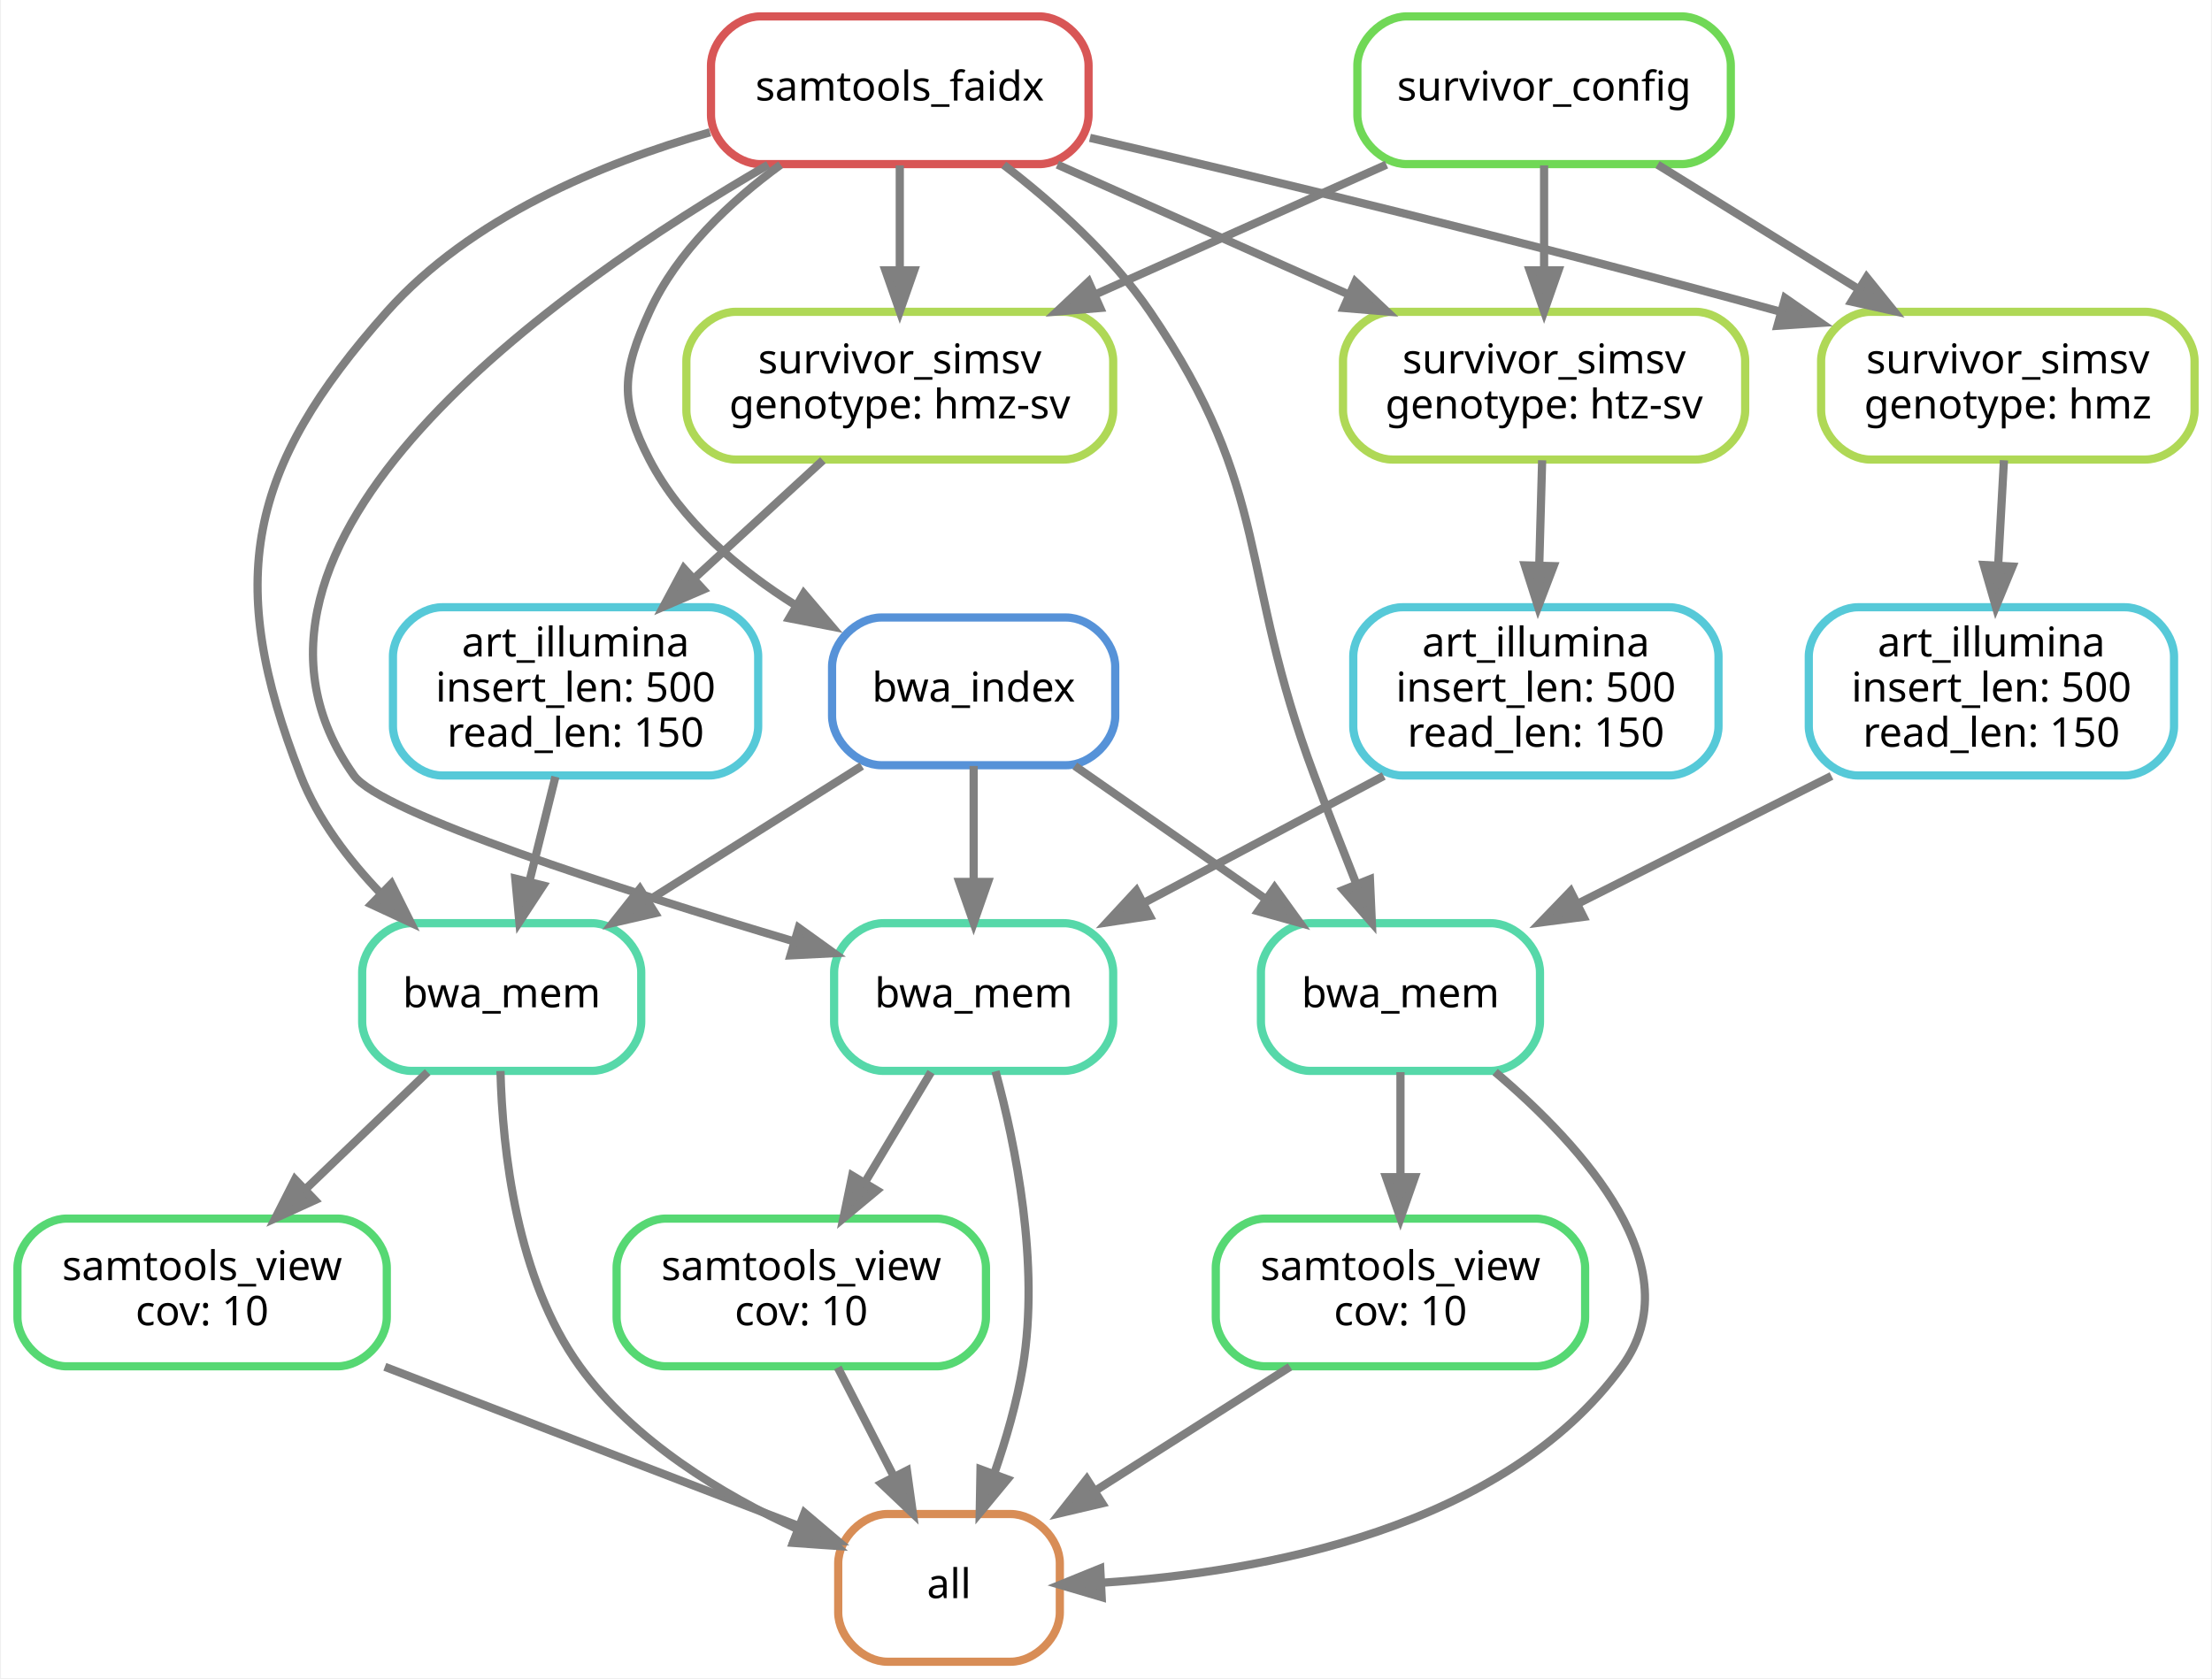
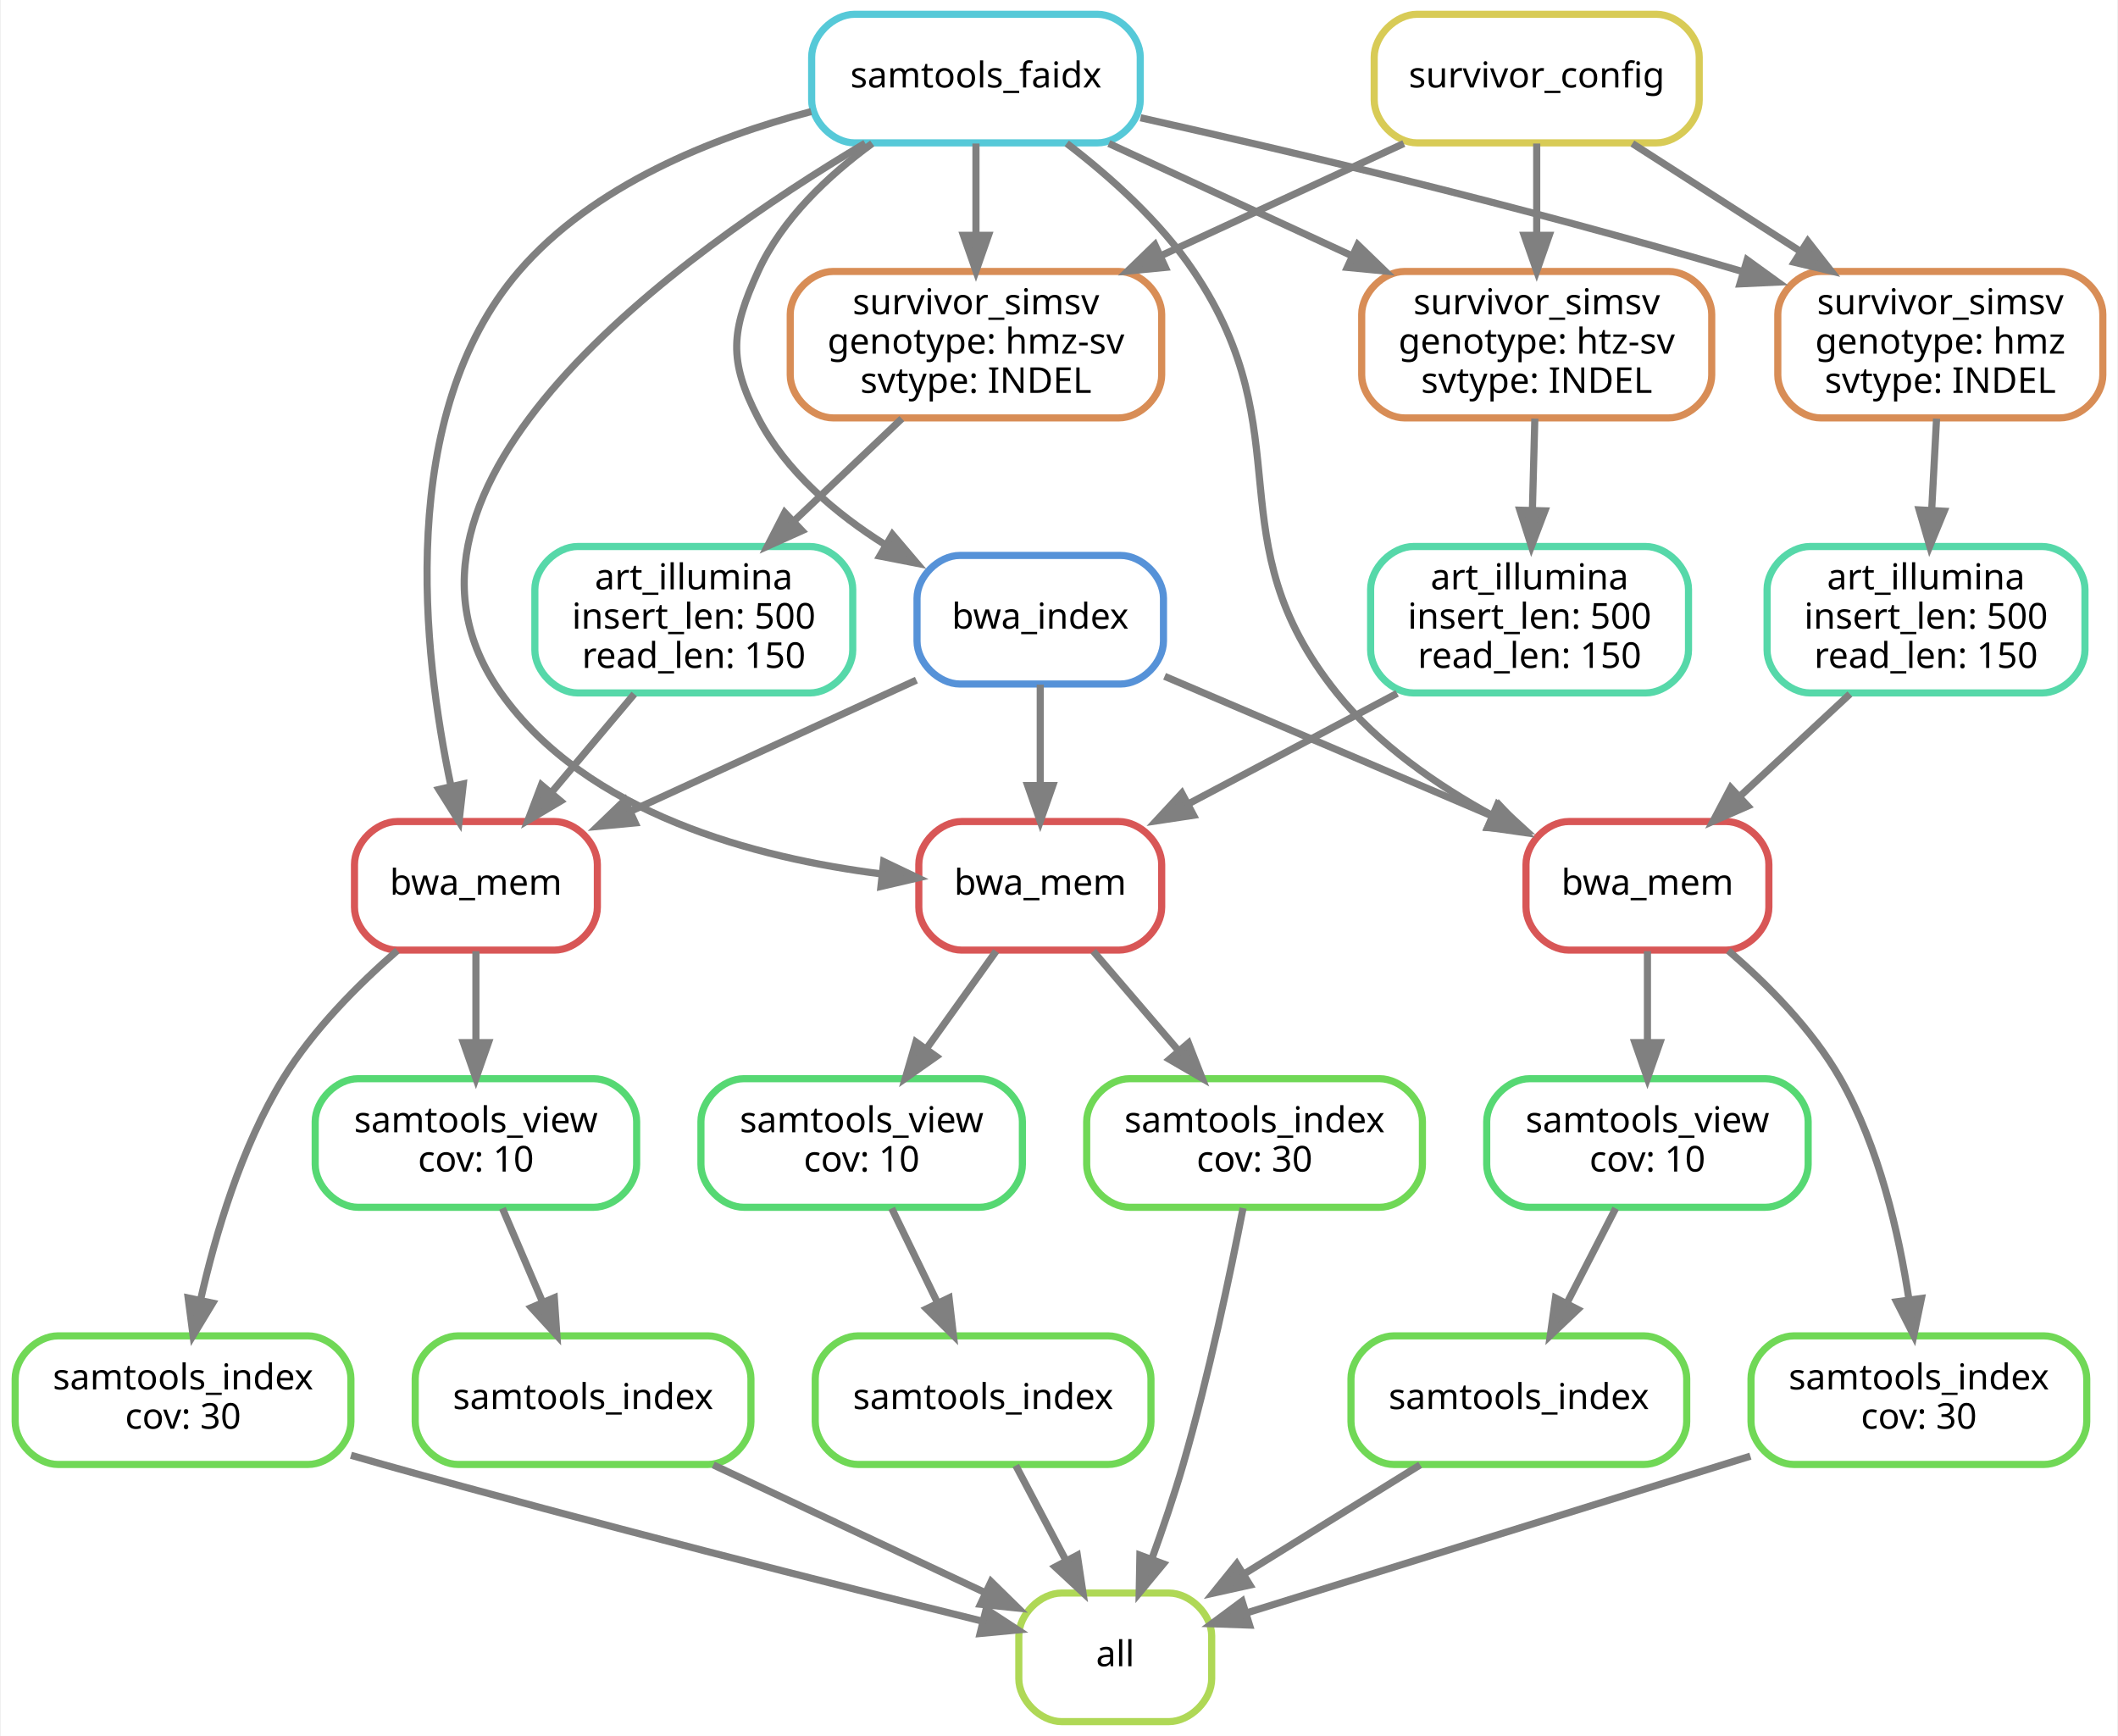
- <svg xmlns="http://www.w3.org/2000/svg" width="539pt" height="409pt" viewBox="0.00 0.00 538.50 409.00">
-   <g id="graph0" class="graph" transform="scale(1 1) rotate(0) translate(4 405)">
-     <polygon fill="white" stroke="none" points="-4,4 -4,-405 534.5,-405 534.5,4 -4,4" />
+ <svg xmlns="http://www.w3.org/2000/svg" width="593pt" height="486pt" viewBox="0.00 0.00 592.50 486.00">
+   <g id="graph0" class="graph" transform="scale(1 1) rotate(0) translate(4 482)">
+     <polygon fill="white" stroke="none" points="-4,4 -4,-482 588.5,-482 588.5,4 -4,4" />
    <g id="node1" class="node">
-       <path fill="none" stroke="#d88d56" stroke-width="2" d="M242,-36C242,-36 212,-36 212,-36 206,-36 200,-30 200,-24 200,-24 200,-12 200,-12 200,-6 206,-0 212,-0 212,-0 242,-0 242,-0 248,-0 254,-6 254,-12 254,-12 254,-24 254,-24 254,-30 248,-36 242,-36" />
-       <text text-anchor="middle" x="227" y="-15.5" font-family="sans" font-size="10.00">all</text>
+       <path fill="none" stroke="#afd856" stroke-width="2" d="M323,-36C323,-36 293,-36 293,-36 287,-36 281,-30 281,-24 281,-24 281,-12 281,-12 281,-6 287,-0 293,-0 293,-0 323,-0 323,-0 329,-0 335,-6 335,-12 335,-12 335,-24 335,-24 335,-30 329,-36 323,-36" />
+       <text text-anchor="middle" x="308" y="-15.5" font-family="sans" font-size="10.00">all</text>
    </g>
    <g id="node2" class="node">
-       <path fill="none" stroke="#56d873" stroke-width="2" d="M370,-108C370,-108 304,-108 304,-108 298,-108 292,-102 292,-96 292,-96 292,-84 292,-84 292,-78 298,-72 304,-72 304,-72 370,-72 370,-72 376,-72 382,-78 382,-84 382,-84 382,-96 382,-96 382,-102 376,-108 370,-108" />
-       <text text-anchor="middle" x="337" y="-93" font-family="sans" font-size="10.00">samtools_view</text>
-       <text text-anchor="middle" x="337" y="-82" font-family="sans" font-size="10.00">cov: 10</text>
+       <path fill="none" stroke="#70d856" stroke-width="2" d="M456,-108C456,-108 386,-108 386,-108 380,-108 374,-102 374,-96 374,-96 374,-84 374,-84 374,-78 380,-72 386,-72 386,-72 456,-72 456,-72 462,-72 468,-78 468,-84 468,-84 468,-96 468,-96 468,-102 462,-108 456,-108" />
+       <text text-anchor="middle" x="421" y="-87.5" font-family="sans" font-size="10.00">samtools_index</text>
    </g>
    <g id="edge1" class="edge">
-       <path fill="none" stroke="grey" stroke-width="2" d="M310.091,-71.876C295.842,-62.808 278.154,-51.552 262.764,-41.759" />
-       <polygon fill="grey" stroke="grey" stroke-width="2" points="264.328,-38.606 254.012,-36.19 260.57,-44.511 264.328,-38.606" />
+       <path fill="none" stroke="grey" stroke-width="2" d="M393.357,-71.876C378.472,-62.655 359.934,-51.172 343.941,-41.265" />
+       <polygon fill="grey" stroke="grey" stroke-width="2" points="345.702,-38.238 335.358,-35.947 342.015,-44.189 345.702,-38.238" />
    </g>
    <g id="node3" class="node">
-       <path fill="none" stroke="#56d873" stroke-width="2" d="M78,-108C78,-108 12,-108 12,-108 6,-108 0,-102 0,-96 0,-96 0,-84 0,-84 0,-78 6,-72 12,-72 12,-72 78,-72 78,-72 84,-72 90,-78 90,-84 90,-84 90,-96 90,-96 90,-102 84,-108 78,-108" />
-       <text text-anchor="middle" x="45" y="-93" font-family="sans" font-size="10.00">samtools_view</text>
-       <text text-anchor="middle" x="45" y="-82" font-family="sans" font-size="10.00">cov: 10</text>
+       <path fill="none" stroke="#70d856" stroke-width="2" d="M194,-108C194,-108 124,-108 124,-108 118,-108 112,-102 112,-96 112,-96 112,-84 112,-84 112,-78 118,-72 124,-72 124,-72 194,-72 194,-72 200,-72 206,-78 206,-84 206,-84 206,-96 206,-96 206,-102 200,-108 194,-108" />
+       <text text-anchor="middle" x="159" y="-87.5" font-family="sans" font-size="10.00">samtools_index</text>
    </g>
    <g id="edge2" class="edge">
-       <path fill="none" stroke="grey" stroke-width="2" d="M89.522,-71.876C120.534,-59.949 161.39,-44.235 190.485,-33.044" />
-       <polygon fill="grey" stroke="grey" stroke-width="2" points="191.792,-36.291 199.87,-29.435 189.28,-29.758 191.792,-36.291" />
+       <path fill="none" stroke="grey" stroke-width="2" d="M195.45,-71.876C218.62,-60.99 248.504,-46.951 271.655,-36.075" />
+       <polygon fill="grey" stroke="grey" stroke-width="2" points="273.242,-39.196 280.805,-31.776 270.266,-32.861 273.242,-39.196" />
    </g>
    <g id="node4" class="node">
-       <path fill="none" stroke="#56d873" stroke-width="2" d="M224,-108C224,-108 158,-108 158,-108 152,-108 146,-102 146,-96 146,-96 146,-84 146,-84 146,-78 152,-72 158,-72 158,-72 224,-72 224,-72 230,-72 236,-78 236,-84 236,-84 236,-96 236,-96 236,-102 230,-108 224,-108" />
-       <text text-anchor="middle" x="191" y="-93" font-family="sans" font-size="10.00">samtools_view</text>
-       <text text-anchor="middle" x="191" y="-82" font-family="sans" font-size="10.00">cov: 10</text>
+       <path fill="none" stroke="#70d856" stroke-width="2" d="M306,-108C306,-108 236,-108 236,-108 230,-108 224,-102 224,-96 224,-96 224,-84 224,-84 224,-78 230,-72 236,-72 236,-72 306,-72 306,-72 312,-72 318,-78 318,-84 318,-84 318,-96 318,-96 318,-102 312,-108 306,-108" />
+       <text text-anchor="middle" x="271" y="-87.5" font-family="sans" font-size="10.00">samtools_index</text>
    </g>
    <g id="edge3" class="edge">
-       <path fill="none" stroke="grey" stroke-width="2" d="M199.899,-71.697C203.997,-63.728 208.949,-54.099 213.493,-45.264" />
-       <polygon fill="grey" stroke="grey" stroke-width="2" points="216.742,-46.598 218.203,-36.104 210.517,-43.397 216.742,-46.598" />
+       <path fill="none" stroke="grey" stroke-width="2" d="M280.146,-71.697C284.403,-63.644 289.556,-53.895 294.266,-44.982" />
+       <polygon fill="grey" stroke="grey" stroke-width="2" points="297.38,-46.581 298.959,-36.104 291.192,-43.31 297.38,-46.581" />
    </g>
    <g id="node5" class="node">
-       <path fill="none" stroke="#56d8a9" stroke-width="2" d="M359,-180C359,-180 315,-180 315,-180 309,-180 303,-174 303,-168 303,-168 303,-156 303,-156 303,-150 309,-144 315,-144 315,-144 359,-144 359,-144 365,-144 371,-150 371,-156 371,-156 371,-168 371,-168 371,-174 365,-180 359,-180" />
-       <text text-anchor="middle" x="337" y="-159.5" font-family="sans" font-size="10.00">bwa_mem</text>
+       <path fill="none" stroke="#70d856" stroke-width="2" d="M568,-108C568,-108 498,-108 498,-108 492,-108 486,-102 486,-96 486,-96 486,-84 486,-84 486,-78 492,-72 498,-72 498,-72 568,-72 568,-72 574,-72 580,-78 580,-84 580,-84 580,-96 580,-96 580,-102 574,-108 568,-108" />
+       <text text-anchor="middle" x="533" y="-93" font-family="sans" font-size="10.00">samtools_index</text>
+       <text text-anchor="middle" x="533" y="-82" font-family="sans" font-size="10.00">cov: 30</text>
    </g>
    <g id="edge4" class="edge">
-       <path fill="none" stroke="grey" stroke-width="2" d="M360.065,-143.728C381.702,-125.388 408.334,-95.819 391,-72 362.192,-32.415 303.216,-21.78 264.403,-19.26" />
-       <polygon fill="grey" stroke="grey" stroke-width="2" points="264.193,-15.745 254.032,-18.747 263.847,-22.736 264.193,-15.745" />
+       <path fill="none" stroke="grey" stroke-width="2" d="M485.833,-74.326C443.839,-61.261 383.26,-42.414 344.766,-30.438" />
+       <polygon fill="grey" stroke="grey" stroke-width="2" points="345.593,-27.03 335.005,-27.401 343.514,-33.714 345.593,-27.03" />
+     </g>
+     <g id="node6" class="node">
+       <path fill="none" stroke="#70d856" stroke-width="2" d="M82,-108C82,-108 12,-108 12,-108 6,-108 -7.10543e-15,-102 -7.10543e-15,-96 -7.10543e-15,-96 -7.10543e-15,-84 -7.10543e-15,-84 -7.10543e-15,-78 6,-72 12,-72 12,-72 82,-72 82,-72 88,-72 94,-78 94,-84 94,-84 94,-96 94,-96 94,-102 88,-108 82,-108" />
+       <text text-anchor="middle" x="47" y="-93" font-family="sans" font-size="10.00">samtools_index</text>
+       <text text-anchor="middle" x="47" y="-82" font-family="sans" font-size="10.00">cov: 30</text>
+     </g>
+     <g id="edge5" class="edge">
+       <path fill="none" stroke="grey" stroke-width="2" d="M94.012,-74.573C97.05,-73.689 100.065,-72.824 103,-72 161.4,-55.594 229.689,-38.317 270.853,-28.108" />
+       <polygon fill="grey" stroke="grey" stroke-width="2" points="271.844,-31.469 280.712,-25.67 270.164,-24.674 271.844,-31.469" />
+     </g>
+     <g id="node7" class="node">
+       <path fill="none" stroke="#70d856" stroke-width="2" d="M382,-180C382,-180 312,-180 312,-180 306,-180 300,-174 300,-168 300,-168 300,-156 300,-156 300,-150 306,-144 312,-144 312,-144 382,-144 382,-144 388,-144 394,-150 394,-156 394,-156 394,-168 394,-168 394,-174 388,-180 382,-180" />
+       <text text-anchor="middle" x="347" y="-165" font-family="sans" font-size="10.00">samtools_index</text>
+       <text text-anchor="middle" x="347" y="-154" font-family="sans" font-size="10.00">cov: 30</text>
+     </g>
+     <g id="edge6" class="edge">
+       <path fill="none" stroke="grey" stroke-width="2" d="M343.785,-143.779C340.263,-125.733 334.155,-96.638 327,-72 324.481,-63.324 321.304,-54.005 318.273,-45.638" />
+       <polygon fill="grey" stroke="grey" stroke-width="2" points="321.461,-44.169 314.702,-36.01 314.898,-46.603 321.461,-44.169" />
+     </g>
+     <g id="node8" class="node">
+       <path fill="none" stroke="#56d873" stroke-width="2" d="M490,-180C490,-180 424,-180 424,-180 418,-180 412,-174 412,-168 412,-168 412,-156 412,-156 412,-150 418,-144 424,-144 424,-144 490,-144 490,-144 496,-144 502,-150 502,-156 502,-156 502,-168 502,-168 502,-174 496,-180 490,-180" />
+       <text text-anchor="middle" x="457" y="-165" font-family="sans" font-size="10.00">samtools_view</text>
+       <text text-anchor="middle" x="457" y="-154" font-family="sans" font-size="10.00">cov: 10</text>
    </g>
    <g id="edge7" class="edge">
-       <path fill="none" stroke="grey" stroke-width="2" d="M337,-143.697C337,-135.983 337,-126.712 337,-118.112" />
-       <polygon fill="grey" stroke="grey" stroke-width="2" points="340.5,-118.104 337,-108.104 333.5,-118.104 340.5,-118.104" />
-     </g>
-     <g id="node6" class="node">
-       <path fill="none" stroke="#56d8a9" stroke-width="2" d="M140,-180C140,-180 96,-180 96,-180 90,-180 84,-174 84,-168 84,-168 84,-156 84,-156 84,-150 90,-144 96,-144 96,-144 140,-144 140,-144 146,-144 152,-150 152,-156 152,-156 152,-168 152,-168 152,-174 146,-180 140,-180" />
-       <text text-anchor="middle" x="118" y="-159.5" font-family="sans" font-size="10.00">bwa_mem</text>
-     </g>
-     <g id="edge5" class="edge">
-       <path fill="none" stroke="grey" stroke-width="2" d="M117.699,-143.97C118.188,-124.758 121.574,-93.406 137,-72 150.151,-53.752 171.687,-40.745 190.396,-32.183" />
-       <polygon fill="grey" stroke="grey" stroke-width="2" points="191.786,-35.395 199.582,-28.221 189.014,-28.968 191.786,-35.395" />
+       <path fill="none" stroke="grey" stroke-width="2" d="M448.101,-143.697C444.003,-135.728 439.051,-126.1 434.507,-117.264" />
+       <polygon fill="grey" stroke="grey" stroke-width="2" points="437.483,-115.396 429.797,-108.104 431.258,-118.598 437.483,-115.396" />
+     </g>
+     <g id="node9" class="node">
+       <path fill="none" stroke="#56d873" stroke-width="2" d="M162,-180C162,-180 96,-180 96,-180 90,-180 84,-174 84,-168 84,-168 84,-156 84,-156 84,-150 90,-144 96,-144 96,-144 162,-144 162,-144 168,-144 174,-150 174,-156 174,-156 174,-168 174,-168 174,-174 168,-180 162,-180" />
+       <text text-anchor="middle" x="129" y="-165" font-family="sans" font-size="10.00">samtools_view</text>
+       <text text-anchor="middle" x="129" y="-154" font-family="sans" font-size="10.00">cov: 10</text>
    </g>
    <g id="edge8" class="edge">
-       <path fill="none" stroke="grey" stroke-width="2" d="M99.955,-143.697C90.938,-135.05 79.882,-124.449 70.057,-115.027" />
-       <polygon fill="grey" stroke="grey" stroke-width="2" points="72.478,-112.499 62.837,-108.104 67.633,-117.552 72.478,-112.499" />
-     </g>
-     <g id="node7" class="node">
-       <path fill="none" stroke="#56d8a9" stroke-width="2" d="M255,-180C255,-180 211,-180 211,-180 205,-180 199,-174 199,-168 199,-168 199,-156 199,-156 199,-150 205,-144 211,-144 211,-144 255,-144 255,-144 261,-144 267,-150 267,-156 267,-156 267,-168 267,-168 267,-174 261,-180 255,-180" />
-       <text text-anchor="middle" x="233" y="-159.5" font-family="sans" font-size="10.00">bwa_mem</text>
-     </g>
-     <g id="edge6" class="edge">
-       <path fill="none" stroke="grey" stroke-width="2" d="M238.331,-143.893C243.217,-125.941 249.116,-96.92 245,-72 243.559,-63.275 240.868,-54.056 237.998,-45.797" />
-       <polygon fill="grey" stroke="grey" stroke-width="2" points="241.234,-44.458 234.48,-36.296 234.67,-46.889 241.234,-44.458" />
+       <path fill="none" stroke="grey" stroke-width="2" d="M136.416,-143.697C139.794,-135.813 143.87,-126.304 147.623,-117.546" />
+       <polygon fill="grey" stroke="grey" stroke-width="2" points="150.947,-118.675 151.67,-108.104 144.513,-115.917 150.947,-118.675" />
+     </g>
+     <g id="node10" class="node">
+       <path fill="none" stroke="#56d873" stroke-width="2" d="M270,-180C270,-180 204,-180 204,-180 198,-180 192,-174 192,-168 192,-168 192,-156 192,-156 192,-150 198,-144 204,-144 204,-144 270,-144 270,-144 276,-144 282,-150 282,-156 282,-156 282,-168 282,-168 282,-174 276,-180 270,-180" />
+       <text text-anchor="middle" x="237" y="-165" font-family="sans" font-size="10.00">samtools_view</text>
+       <text text-anchor="middle" x="237" y="-154" font-family="sans" font-size="10.00">cov: 10</text>
    </g>
    <g id="edge9" class="edge">
-       <path fill="none" stroke="grey" stroke-width="2" d="M222.618,-143.697C217.735,-135.559 211.813,-125.689 206.421,-116.701" />
-       <polygon fill="grey" stroke="grey" stroke-width="2" points="209.409,-114.879 201.263,-108.104 203.406,-118.48 209.409,-114.879" />
-     </g>
-     <g id="node8" class="node">
-       <path fill="none" stroke="#d85656" stroke-width="2" d="M249,-401C249,-401 181,-401 181,-401 175,-401 169,-395 169,-389 169,-389 169,-377 169,-377 169,-371 175,-365 181,-365 181,-365 249,-365 249,-365 255,-365 261,-371 261,-377 261,-377 261,-389 261,-389 261,-395 255,-401 249,-401" />
-       <text text-anchor="middle" x="215" y="-380.5" font-family="sans" font-size="10.00">samtools_faidx</text>
+       <path fill="none" stroke="grey" stroke-width="2" d="M245.404,-143.697C249.275,-135.728 253.952,-126.1 258.243,-117.264" />
+       <polygon fill="grey" stroke="grey" stroke-width="2" points="261.471,-118.629 262.692,-108.104 255.175,-115.57 261.471,-118.629" />
+     </g>
+     <g id="node11" class="node">
+       <path fill="none" stroke="#d85656" stroke-width="2" d="M479,-252C479,-252 435,-252 435,-252 429,-252 423,-246 423,-240 423,-240 423,-228 423,-228 423,-222 429,-216 435,-216 435,-216 479,-216 479,-216 485,-216 491,-222 491,-228 491,-228 491,-240 491,-240 491,-246 485,-252 479,-252" />
+       <text text-anchor="middle" x="457" y="-231.5" font-family="sans" font-size="10.00">bwa_mem</text>
    </g>
    <g id="edge10" class="edge">
-       <path fill="none" stroke="grey" stroke-width="2" d="M240.333,-364.801C252.529,-355.43 266.524,-342.915 276,-329 305.987,-284.965 297.295,-265.884 316,-216 319.247,-207.341 322.921,-197.942 326.278,-189.497" />
-       <polygon fill="grey" stroke="grey" stroke-width="2" points="329.564,-190.708 330.029,-180.123 323.064,-188.108 329.564,-190.708" />
+       <path fill="none" stroke="grey" stroke-width="2" d="M479.641,-215.846C490.628,-206.401 503.122,-193.805 511,-180 521.88,-160.932 527.423,-136.576 530.221,-118.164" />
+       <polygon fill="grey" stroke="grey" stroke-width="2" points="533.711,-118.472 531.571,-108.096 526.773,-117.542 533.711,-118.472" />
    </g>
    <g id="edge13" class="edge">
-       <path fill="none" stroke="grey" stroke-width="2" d="M168.762,-372.763C142.277,-365.209 110.361,-351.9 90,-329 56.057,-290.826 50.38,-263.568 69,-216 73.197,-205.279 80.692,-195.427 88.578,-187.201" />
-       <polygon fill="grey" stroke="grey" stroke-width="2" points="91.123,-189.608 95.847,-180.125 86.24,-184.592 91.123,-189.608" />
+       <path fill="none" stroke="grey" stroke-width="2" d="M457,-215.697C457,-207.983 457,-198.712 457,-190.112" />
+       <polygon fill="grey" stroke="grey" stroke-width="2" points="460.5,-190.104 457,-180.104 453.5,-190.104 460.5,-190.104" />
+     </g>
+     <g id="node12" class="node">
+       <path fill="none" stroke="#d85656" stroke-width="2" d="M151,-252C151,-252 107,-252 107,-252 101,-252 95,-246 95,-240 95,-240 95,-228 95,-228 95,-222 101,-216 107,-216 107,-216 151,-216 151,-216 157,-216 163,-222 163,-228 163,-228 163,-240 163,-240 163,-246 157,-252 151,-252" />
+       <text text-anchor="middle" x="129" y="-231.5" font-family="sans" font-size="10.00">bwa_mem</text>
+     </g>
+     <g id="edge11" class="edge">
+       <path fill="none" stroke="grey" stroke-width="2" d="M106.986,-215.87C96.03,-206.342 83.374,-193.664 75,-180 63.272,-160.861 56.036,-136.364 51.866,-117.918" />
+       <polygon fill="grey" stroke="grey" stroke-width="2" points="55.286,-117.171 49.805,-108.104 48.435,-118.61 55.286,-117.171" />
+     </g>
+     <g id="edge14" class="edge">
+       <path fill="none" stroke="grey" stroke-width="2" d="M129,-215.697C129,-207.983 129,-198.712 129,-190.112" />
+       <polygon fill="grey" stroke="grey" stroke-width="2" points="132.5,-190.104 129,-180.104 125.5,-190.104 132.5,-190.104" />
+     </g>
+     <g id="node13" class="node">
+       <path fill="none" stroke="#d85656" stroke-width="2" d="M309,-252C309,-252 265,-252 265,-252 259,-252 253,-246 253,-240 253,-240 253,-228 253,-228 253,-222 259,-216 265,-216 265,-216 309,-216 309,-216 315,-216 321,-222 321,-228 321,-228 321,-240 321,-240 321,-246 315,-252 309,-252" />
+       <text text-anchor="middle" x="287" y="-231.5" font-family="sans" font-size="10.00">bwa_mem</text>
+     </g>
+     <g id="edge12" class="edge">
+       <path fill="none" stroke="grey" stroke-width="2" d="M301.831,-215.697C309.025,-207.305 317.797,-197.07 325.69,-187.861" />
+       <polygon fill="grey" stroke="grey" stroke-width="2" points="328.489,-189.975 332.339,-180.104 323.174,-185.419 328.489,-189.975" />
+     </g>
+     <g id="edge15" class="edge">
+       <path fill="none" stroke="grey" stroke-width="2" d="M274.64,-215.697C268.767,-207.474 261.631,-197.483 255.158,-188.421" />
+       <polygon fill="grey" stroke="grey" stroke-width="2" points="257.878,-186.207 249.217,-180.104 252.182,-190.276 257.878,-186.207" />
+     </g>
+     <g id="node14" class="node">
+       <path fill="none" stroke="#56c9d8" stroke-width="2" d="M303,-478C303,-478 235,-478 235,-478 229,-478 223,-472 223,-466 223,-466 223,-454 223,-454 223,-448 229,-442 235,-442 235,-442 303,-442 303,-442 309,-442 315,-448 315,-454 315,-454 315,-466 315,-466 315,-472 309,-478 303,-478" />
+       <text text-anchor="middle" x="269" y="-457.5" font-family="sans" font-size="10.00">samtools_faidx</text>
    </g>
    <g id="edge16" class="edge">
-       <path fill="none" stroke="grey" stroke-width="2" d="M182.928,-364.838C131.919,-335.28 41.959,-272.49 82,-216 88.489,-206.846 146.92,-188.139 189.153,-175.582" />
-       <polygon fill="grey" stroke="grey" stroke-width="2" points="190.362,-178.874 198.963,-172.688 188.381,-172.16 190.362,-178.874" />
-     </g>
-     <g id="node9" class="node">
-       <path fill="none" stroke="#5692d8" stroke-width="2" d="M255.5,-254.5C255.5,-254.5 210.5,-254.5 210.5,-254.5 204.5,-254.5 198.5,-248.5 198.5,-242.5 198.5,-242.5 198.5,-230.5 198.5,-230.5 198.5,-224.5 204.5,-218.5 210.5,-218.5 210.5,-218.5 255.5,-218.5 255.5,-218.5 261.5,-218.5 267.5,-224.5 267.5,-230.5 267.5,-230.5 267.5,-242.5 267.5,-242.5 267.5,-248.5 261.5,-254.5 255.5,-254.5" />
-       <text text-anchor="middle" x="233" y="-234" font-family="sans" font-size="10.00">bwa_index</text>
+       <path fill="none" stroke="grey" stroke-width="2" d="M294.412,-441.854C306.628,-432.497 320.618,-419.978 330,-406 360.861,-360.021 335.386,-331.224 370,-288 381.552,-273.575 398.168,-262.095 413.79,-253.56" />
+       <polygon fill="grey" stroke="grey" stroke-width="2" points="415.56,-256.585 422.827,-248.875 412.338,-250.371 415.56,-256.585" />
    </g>
    <g id="edge19" class="edge">
-       <path fill="none" stroke="grey" stroke-width="2" d="M185.96,-364.837C173.682,-355.866 160.692,-343.68 154,-329 147.363,-314.441 146.623,-307.198 154,-293 161.808,-277.973 175.757,-266.163 189.784,-257.371" />
-       <polygon fill="grey" stroke="grey" stroke-width="2" points="191.612,-260.356 198.474,-252.285 188.076,-254.315 191.612,-260.356" />
-     </g>
-     <g id="node13" class="node">
-       <path fill="none" stroke="#afd856" stroke-width="2" d="M518.5,-329C518.5,-329 451.5,-329 451.5,-329 445.5,-329 439.5,-323 439.5,-317 439.5,-317 439.5,-305 439.5,-305 439.5,-299 445.5,-293 451.5,-293 451.5,-293 518.5,-293 518.5,-293 524.5,-293 530.5,-299 530.5,-305 530.5,-305 530.5,-317 530.5,-317 530.5,-323 524.5,-329 518.5,-329" />
-       <text text-anchor="middle" x="485" y="-314" font-family="sans" font-size="10.00">survivor_simsv</text>
-       <text text-anchor="middle" x="485" y="-303" font-family="sans" font-size="10.00">genotype: hmz</text>
+       <path fill="none" stroke="grey" stroke-width="2" d="M222.878,-450.77C195.334,-443.515 161.775,-430.167 141,-406 106.568,-365.947 114.11,-299.24 121.977,-262.088" />
+       <polygon fill="grey" stroke="grey" stroke-width="2" points="125.465,-262.532 124.275,-252.004 118.64,-260.976 125.465,-262.532" />
+     </g>
+     <g id="edge22" class="edge">
+       <path fill="none" stroke="grey" stroke-width="2" d="M237.992,-441.909C186.977,-411.56 94.894,-345.992 136,-288 159.982,-254.167 207.333,-241.769 242.648,-237.313" />
+       <polygon fill="grey" stroke="grey" stroke-width="2" points="243.16,-240.778 252.721,-236.212 242.4,-233.819 243.16,-240.778" />
+     </g>
+     <g id="node15" class="node">
+       <path fill="none" stroke="#5692d8" stroke-width="2" d="M309.5,-326.5C309.5,-326.5 264.5,-326.5 264.5,-326.5 258.5,-326.5 252.5,-320.5 252.5,-314.5 252.5,-314.5 252.5,-302.5 252.5,-302.5 252.5,-296.5 258.5,-290.5 264.5,-290.5 264.5,-290.5 309.5,-290.5 309.5,-290.5 315.5,-290.5 321.5,-296.5 321.5,-302.5 321.5,-302.5 321.5,-314.5 321.5,-314.5 321.5,-320.5 315.5,-326.5 309.5,-326.5" />
+       <text text-anchor="middle" x="287" y="-306" font-family="sans" font-size="10.00">bwa_index</text>
+     </g>
+     <g id="edge25" class="edge">
+       <path fill="none" stroke="grey" stroke-width="2" d="M239.96,-441.837C227.682,-432.866 214.692,-420.68 208,-406 200.441,-389.419 199.599,-381.17 208,-365 215.808,-349.973 229.757,-338.163 243.784,-329.371" />
+       <polygon fill="grey" stroke="grey" stroke-width="2" points="245.612,-332.356 252.474,-324.285 242.076,-326.315 245.612,-332.356" />
+     </g>
+     <g id="node19" class="node">
+       <path fill="none" stroke="#d88d56" stroke-width="2" d="M572.5,-406C572.5,-406 505.5,-406 505.5,-406 499.5,-406 493.5,-400 493.5,-394 493.5,-394 493.5,-377 493.5,-377 493.5,-371 499.5,-365 505.5,-365 505.5,-365 572.5,-365 572.5,-365 578.5,-365 584.5,-371 584.5,-377 584.5,-377 584.5,-394 584.5,-394 584.5,-400 578.5,-406 572.5,-406" />
+       <text text-anchor="middle" x="539" y="-394" font-family="sans" font-size="10.00">survivor_simsv</text>
+       <text text-anchor="middle" x="539" y="-383" font-family="sans" font-size="10.00">genotype: hmz</text>
+       <text text-anchor="middle" x="539" y="-372" font-family="sans" font-size="10.00">svtype: INDEL</text>
+     </g>
+     <g id="edge30" class="edge">
+       <path fill="none" stroke="grey" stroke-width="2" d="M315.072,-449.033C356.713,-439.713 419.832,-424.818 483.663,-405.96" />
+       <polygon fill="grey" stroke="grey" stroke-width="2" points="484.915,-409.238 493.496,-403.024 482.913,-402.531 484.915,-409.238" />
+     </g>
+     <g id="node20" class="node">
+       <path fill="none" stroke="#d88d56" stroke-width="2" d="M309,-406C309,-406 229,-406 229,-406 223,-406 217,-400 217,-394 217,-394 217,-377 217,-377 217,-371 223,-365 229,-365 229,-365 309,-365 309,-365 315,-365 321,-371 321,-377 321,-377 321,-394 321,-394 321,-400 315,-406 309,-406" />
+       <text text-anchor="middle" x="269" y="-394" font-family="sans" font-size="10.00">survivor_simsv</text>
+       <text text-anchor="middle" x="269" y="-383" font-family="sans" font-size="10.00">genotype: hmz-sv</text>
+       <text text-anchor="middle" x="269" y="-372" font-family="sans" font-size="10.00">svtype: INDEL</text>
+     </g>
+     <g id="edge32" class="edge">
+       <path fill="none" stroke="grey" stroke-width="2" d="M269,-441.819C269,-434.198 269,-425.005 269,-416.32" />
+       <polygon fill="grey" stroke="grey" stroke-width="2" points="272.5,-416.12 269,-406.12 265.5,-416.12 272.5,-416.12" />
+     </g>
+     <g id="node21" class="node">
+       <path fill="none" stroke="#d88d56" stroke-width="2" d="M463,-406C463,-406 389,-406 389,-406 383,-406 377,-400 377,-394 377,-394 377,-377 377,-377 377,-371 383,-365 389,-365 389,-365 463,-365 463,-365 469,-365 475,-371 475,-377 475,-377 475,-394 475,-394 475,-400 469,-406 463,-406" />
+       <text text-anchor="middle" x="426" y="-394" font-family="sans" font-size="10.00">survivor_simsv</text>
+       <text text-anchor="middle" x="426" y="-383" font-family="sans" font-size="10.00">genotype: htz-sv</text>
+       <text text-anchor="middle" x="426" y="-372" font-family="sans" font-size="10.00">svtype: INDEL</text>
+     </g>
+     <g id="edge34" class="edge">
+       <path fill="none" stroke="grey" stroke-width="2" d="M306.207,-441.819C326.519,-432.439 351.987,-420.678 374.212,-410.415" />
+       <polygon fill="grey" stroke="grey" stroke-width="2" points="375.902,-413.49 383.514,-406.12 372.967,-407.134 375.902,-413.49" />
+     </g>
+     <g id="edge17" class="edge">
+       <path fill="none" stroke="grey" stroke-width="2" d="M321.812,-292.654C348.344,-281.339 385.039,-265.689 413.504,-253.55" />
+       <polygon fill="grey" stroke="grey" stroke-width="2" points="414.99,-256.721 422.815,-249.579 412.244,-250.282 414.99,-256.721" />
+     </g>
+     <g id="edge20" class="edge">
+       <path fill="none" stroke="grey" stroke-width="2" d="M252.326,-291.59C228.806,-280.797 197.535,-266.448 172.368,-254.9" />
+       <polygon fill="grey" stroke="grey" stroke-width="2" points="173.598,-251.614 163.05,-250.624 170.679,-257.976 173.598,-251.614" />
+     </g>
+     <g id="edge23" class="edge">
+       <path fill="none" stroke="grey" stroke-width="2" d="M287,-290.319C287,-281.922 287,-271.616 287,-262.186" />
+       <polygon fill="grey" stroke="grey" stroke-width="2" points="290.5,-262.058 287,-252.058 283.5,-262.058 290.5,-262.058" />
+     </g>
+     <g id="node16" class="node">
+       <path fill="none" stroke="#56d8a9" stroke-width="2" d="M567.5,-329C567.5,-329 502.5,-329 502.5,-329 496.5,-329 490.5,-323 490.5,-317 490.5,-317 490.5,-300 490.5,-300 490.5,-294 496.5,-288 502.5,-288 502.5,-288 567.5,-288 567.5,-288 573.5,-288 579.5,-294 579.5,-300 579.5,-300 579.5,-317 579.5,-317 579.5,-323 573.5,-329 567.5,-329" />
+       <text text-anchor="middle" x="535" y="-317" font-family="sans" font-size="10.00">art_illumina</text>
+       <text text-anchor="middle" x="535" y="-306" font-family="sans" font-size="10.00">insert_len: 500</text>
+       <text text-anchor="middle" x="535" y="-295" font-family="sans" font-size="10.00">read_len: 150</text>
+     </g>
+     <g id="edge18" class="edge">
+       <path fill="none" stroke="grey" stroke-width="2" d="M513.686,-287.689C504.125,-278.802 492.765,-268.243 482.734,-258.919" />
+       <polygon fill="grey" stroke="grey" stroke-width="2" points="485.081,-256.323 475.374,-252.078 480.316,-261.45 485.081,-256.323" />
+     </g>
+     <g id="node17" class="node">
+       <path fill="none" stroke="#56d8a9" stroke-width="2" d="M222.5,-329C222.5,-329 157.5,-329 157.5,-329 151.5,-329 145.5,-323 145.5,-317 145.5,-317 145.5,-300 145.5,-300 145.5,-294 151.5,-288 157.5,-288 157.5,-288 222.5,-288 222.5,-288 228.5,-288 234.5,-294 234.5,-300 234.5,-300 234.5,-317 234.5,-317 234.5,-323 228.5,-329 222.5,-329" />
+       <text text-anchor="middle" x="190" y="-317" font-family="sans" font-size="10.00">art_illumina</text>
+       <text text-anchor="middle" x="190" y="-306" font-family="sans" font-size="10.00">insert_len: 500</text>
+       <text text-anchor="middle" x="190" y="-295" font-family="sans" font-size="10.00">read_len: 150</text>
+     </g>
+     <g id="edge21" class="edge">
+       <path fill="none" stroke="grey" stroke-width="2" d="M173.331,-287.689C166.201,-279.215 157.792,-269.22 150.224,-260.226" />
+       <polygon fill="grey" stroke="grey" stroke-width="2" points="152.689,-257.718 143.572,-252.319 147.332,-262.225 152.689,-257.718" />
+     </g>
+     <g id="node18" class="node">
+       <path fill="none" stroke="#56d8a9" stroke-width="2" d="M456.5,-329C456.5,-329 391.5,-329 391.5,-329 385.5,-329 379.5,-323 379.5,-317 379.5,-317 379.5,-300 379.5,-300 379.5,-294 385.5,-288 391.5,-288 391.5,-288 456.5,-288 456.5,-288 462.5,-288 468.5,-294 468.5,-300 468.5,-300 468.5,-317 468.5,-317 468.5,-323 462.5,-329 456.5,-329" />
+       <text text-anchor="middle" x="424" y="-317" font-family="sans" font-size="10.00">art_illumina</text>
+       <text text-anchor="middle" x="424" y="-306" font-family="sans" font-size="10.00">insert_len: 500</text>
+       <text text-anchor="middle" x="424" y="-295" font-family="sans" font-size="10.00">read_len: 150</text>
    </g>
    <g id="edge24" class="edge">
-       <path fill="none" stroke="grey" stroke-width="2" d="M261.336,-371.399C302.883,-361.709 365.706,-346.604 429.596,-329.03" />
-       <polygon fill="grey" stroke="grey" stroke-width="2" points="430.738,-332.346 439.442,-326.305 428.87,-325.6 430.738,-332.346" />
-     </g>
-     <g id="node14" class="node">
-       <path fill="none" stroke="#afd856" stroke-width="2" d="M255,-329C255,-329 175,-329 175,-329 169,-329 163,-323 163,-317 163,-317 163,-305 163,-305 163,-299 169,-293 175,-293 175,-293 255,-293 255,-293 261,-293 267,-299 267,-305 267,-305 267,-317 267,-317 267,-323 261,-329 255,-329" />
-       <text text-anchor="middle" x="215" y="-314" font-family="sans" font-size="10.00">survivor_simsv</text>
-       <text text-anchor="middle" x="215" y="-303" font-family="sans" font-size="10.00">genotype: hmz-sv</text>
+       <path fill="none" stroke="grey" stroke-width="2" d="M386.926,-287.88C368.811,-278.294 346.953,-266.727 328.305,-256.858" />
+       <polygon fill="grey" stroke="grey" stroke-width="2" points="329.914,-253.75 319.439,-252.166 326.64,-259.937 329.914,-253.75" />
    </g>
    <g id="edge26" class="edge">
-       <path fill="none" stroke="grey" stroke-width="2" d="M215,-364.697C215,-356.983 215,-347.712 215,-339.112" />
-       <polygon fill="grey" stroke="grey" stroke-width="2" points="218.5,-339.104 215,-329.104 211.5,-339.104 218.5,-339.104" />
-     </g>
-     <g id="node15" class="node">
-       <path fill="none" stroke="#afd856" stroke-width="2" d="M409,-329C409,-329 335,-329 335,-329 329,-329 323,-323 323,-317 323,-317 323,-305 323,-305 323,-299 329,-293 335,-293 335,-293 409,-293 409,-293 415,-293 421,-299 421,-305 421,-305 421,-317 421,-317 421,-323 415,-329 409,-329" />
-       <text text-anchor="middle" x="372" y="-314" font-family="sans" font-size="10.00">survivor_simsv</text>
-       <text text-anchor="middle" x="372" y="-303" font-family="sans" font-size="10.00">genotype: htz-sv</text>
+       <path fill="none" stroke="grey" stroke-width="2" d="M537.949,-364.795C537.531,-356.957 537.041,-347.77 536.582,-339.16" />
+       <polygon fill="grey" stroke="grey" stroke-width="2" points="540.072,-338.873 536.044,-329.074 533.082,-339.246 540.072,-338.873" />
+     </g>
+     <g id="edge27" class="edge">
+       <path fill="none" stroke="grey" stroke-width="2" d="M248.244,-364.795C238.991,-356.01 227.951,-345.529 217.984,-336.067" />
+       <polygon fill="grey" stroke="grey" stroke-width="2" points="220.28,-333.421 210.618,-329.074 215.46,-338.497 220.28,-333.421" />
    </g>
    <g id="edge28" class="edge">
-       <path fill="none" stroke="grey" stroke-width="2" d="M253.407,-364.876C274.869,-355.307 301.798,-343.3 324.568,-333.148" />
-       <polygon fill="grey" stroke="grey" stroke-width="2" points="326.01,-336.337 333.718,-329.068 323.16,-329.944 326.01,-336.337" />
-     </g>
-     <g id="edge11" class="edge">
-       <path fill="none" stroke="grey" stroke-width="2" d="M257.647,-218.319C271.505,-208.658 288.987,-196.47 304.013,-185.996" />
-       <polygon fill="grey" stroke="grey" stroke-width="2" points="306.328,-188.648 312.53,-180.058 302.325,-182.906 306.328,-188.648" />
-     </g>
-     <g id="edge14" class="edge">
-       <path fill="none" stroke="grey" stroke-width="2" d="M205.747,-218.319C190.136,-208.477 170.367,-196.014 153.547,-185.41" />
-       <polygon fill="grey" stroke="grey" stroke-width="2" points="155.384,-182.43 145.058,-180.058 151.65,-188.352 155.384,-182.43" />
-     </g>
-     <g id="edge17" class="edge">
-       <path fill="none" stroke="grey" stroke-width="2" d="M233,-218.319C233,-209.922 233,-199.616 233,-190.186" />
-       <polygon fill="grey" stroke="grey" stroke-width="2" points="236.5,-190.058 233,-180.058 229.5,-190.058 236.5,-190.058" />
-     </g>
-     <g id="node10" class="node">
-       <path fill="none" stroke="#56c9d8" stroke-width="2" d="M513.5,-257C513.5,-257 448.5,-257 448.5,-257 442.5,-257 436.5,-251 436.5,-245 436.5,-245 436.5,-228 436.5,-228 436.5,-222 442.5,-216 448.5,-216 448.5,-216 513.5,-216 513.5,-216 519.5,-216 525.5,-222 525.5,-228 525.5,-228 525.5,-245 525.5,-245 525.5,-251 519.5,-257 513.5,-257" />
-       <text text-anchor="middle" x="481" y="-245" font-family="sans" font-size="10.00">art_illumina</text>
-       <text text-anchor="middle" x="481" y="-234" font-family="sans" font-size="10.00">insert_len: 500</text>
-       <text text-anchor="middle" x="481" y="-223" font-family="sans" font-size="10.00">read_len: 150</text>
-     </g>
-     <g id="edge12" class="edge">
-       <path fill="none" stroke="grey" stroke-width="2" d="M442.032,-215.88C422.905,-206.251 399.807,-194.622 380.148,-184.724" />
-       <polygon fill="grey" stroke="grey" stroke-width="2" points="381.602,-181.537 371.096,-180.166 378.454,-187.79 381.602,-181.537" />
-     </g>
-     <g id="node11" class="node">
-       <path fill="none" stroke="#56c9d8" stroke-width="2" d="M168.5,-257C168.5,-257 103.5,-257 103.5,-257 97.5,-257 91.5,-251 91.5,-245 91.5,-245 91.5,-228 91.5,-228 91.5,-222 97.5,-216 103.5,-216 103.5,-216 168.5,-216 168.5,-216 174.5,-216 180.5,-222 180.5,-228 180.5,-228 180.5,-245 180.5,-245 180.5,-251 174.5,-257 168.5,-257" />
-       <text text-anchor="middle" x="136" y="-245" font-family="sans" font-size="10.00">art_illumina</text>
-       <text text-anchor="middle" x="136" y="-234" font-family="sans" font-size="10.00">insert_len: 500</text>
-       <text text-anchor="middle" x="136" y="-223" font-family="sans" font-size="10.00">read_len: 150</text>
-     </g>
-     <g id="edge15" class="edge">
-       <path fill="none" stroke="grey" stroke-width="2" d="M131.081,-215.689C129.128,-207.82 126.849,-198.64 124.745,-190.168" />
-       <polygon fill="grey" stroke="grey" stroke-width="2" points="128.107,-189.181 122.3,-180.319 121.313,-190.868 128.107,-189.181" />
-     </g>
-     <g id="node12" class="node">
-       <path fill="none" stroke="#56c9d8" stroke-width="2" d="M402.5,-257C402.5,-257 337.5,-257 337.5,-257 331.5,-257 325.5,-251 325.5,-245 325.5,-245 325.5,-228 325.5,-228 325.5,-222 331.5,-216 337.5,-216 337.5,-216 402.5,-216 402.5,-216 408.5,-216 414.5,-222 414.5,-228 414.5,-228 414.5,-245 414.5,-245 414.5,-251 408.5,-257 402.5,-257" />
-       <text text-anchor="middle" x="370" y="-245" font-family="sans" font-size="10.00">art_illumina</text>
-       <text text-anchor="middle" x="370" y="-234" font-family="sans" font-size="10.00">insert_len: 500</text>
-       <text text-anchor="middle" x="370" y="-223" font-family="sans" font-size="10.00">read_len: 150</text>
-     </g>
-     <g id="edge18" class="edge">
-       <path fill="none" stroke="grey" stroke-width="2" d="M332.926,-215.88C314.811,-206.294 292.953,-194.727 274.305,-184.858" />
-       <polygon fill="grey" stroke="grey" stroke-width="2" points="275.914,-181.75 265.439,-180.166 272.64,-187.937 275.914,-181.75" />
-     </g>
-     <g id="edge20" class="edge">
-       <path fill="none" stroke="grey" stroke-width="2" d="M484.052,-292.819C483.632,-285.198 483.124,-276.005 482.645,-267.32" />
-       <polygon fill="grey" stroke="grey" stroke-width="2" points="486.128,-266.912 482.082,-257.12 479.139,-267.297 486.128,-266.912" />
-     </g>
-     <g id="edge21" class="edge">
-       <path fill="none" stroke="grey" stroke-width="2" d="M196.278,-292.819C186.879,-284.193 175.285,-273.553 164.784,-263.916" />
-       <polygon fill="grey" stroke="grey" stroke-width="2" points="167.113,-261.302 157.379,-257.12 162.38,-266.46 167.113,-261.302" />
-     </g>
-     <g id="edge22" class="edge">
-       <path fill="none" stroke="grey" stroke-width="2" d="M371.526,-292.819C371.316,-285.198 371.062,-276.005 370.823,-267.32" />
-       <polygon fill="grey" stroke="grey" stroke-width="2" points="374.316,-267.019 370.541,-257.12 367.318,-267.212 374.316,-267.019" />
-     </g>
-     <g id="node16" class="node">
-       <path fill="none" stroke="#70d856" stroke-width="2" d="M405.5,-401C405.5,-401 338.5,-401 338.5,-401 332.5,-401 326.5,-395 326.5,-389 326.5,-389 326.5,-377 326.5,-377 326.5,-371 332.5,-365 338.5,-365 338.5,-365 405.5,-365 405.5,-365 411.5,-365 417.5,-371 417.5,-377 417.5,-377 417.5,-389 417.5,-389 417.5,-395 411.5,-401 405.5,-401" />
-       <text text-anchor="middle" x="372" y="-380.5" font-family="sans" font-size="10.00">survivor_config</text>
-     </g>
-     <g id="edge23" class="edge">
-       <path fill="none" stroke="grey" stroke-width="2" d="M399.643,-364.876C414.418,-355.724 432.791,-344.342 448.703,-334.485" />
-       <polygon fill="grey" stroke="grey" stroke-width="2" points="450.593,-337.431 457.251,-329.19 446.907,-331.481 450.593,-337.431" />
-     </g>
-     <g id="edge25" class="edge">
-       <path fill="none" stroke="grey" stroke-width="2" d="M333.593,-364.876C312.131,-355.307 285.202,-343.3 262.432,-333.148" />
-       <polygon fill="grey" stroke="grey" stroke-width="2" points="263.84,-329.944 253.282,-329.068 260.99,-336.337 263.84,-329.944" />
-     </g>
-     <g id="edge27" class="edge">
-       <path fill="none" stroke="grey" stroke-width="2" d="M372,-364.697C372,-356.983 372,-347.712 372,-339.112" />
-       <polygon fill="grey" stroke="grey" stroke-width="2" points="375.5,-339.104 372,-329.104 368.5,-339.104 375.5,-339.104" />
+       <path fill="none" stroke="grey" stroke-width="2" d="M425.475,-364.795C425.266,-356.957 425.021,-347.77 424.791,-339.16" />
+       <polygon fill="grey" stroke="grey" stroke-width="2" points="428.287,-338.977 424.522,-329.074 421.29,-339.164 428.287,-338.977" />
+     </g>
+     <g id="node22" class="node">
+       <path fill="none" stroke="#d8cb56" stroke-width="2" d="M459.5,-478C459.5,-478 392.5,-478 392.5,-478 386.5,-478 380.5,-472 380.5,-466 380.5,-466 380.5,-454 380.5,-454 380.5,-448 386.5,-442 392.5,-442 392.5,-442 459.5,-442 459.5,-442 465.5,-442 471.5,-448 471.5,-454 471.5,-454 471.5,-466 471.5,-466 471.5,-472 465.5,-478 459.5,-478" />
+       <text text-anchor="middle" x="426" y="-457.5" font-family="sans" font-size="10.00">survivor_config</text>
+     </g>
+     <g id="edge29" class="edge">
+       <path fill="none" stroke="grey" stroke-width="2" d="M452.779,-441.819C466.877,-432.774 484.425,-421.515 500.003,-411.52" />
+       <polygon fill="grey" stroke="grey" stroke-width="2" points="501.894,-414.465 508.421,-406.12 498.114,-408.574 501.894,-414.465" />
+     </g>
+     <g id="edge31" class="edge">
+       <path fill="none" stroke="grey" stroke-width="2" d="M388.793,-441.819C368.481,-432.439 343.013,-420.678 320.788,-410.415" />
+       <polygon fill="grey" stroke="grey" stroke-width="2" points="322.033,-407.134 311.486,-406.12 319.098,-413.49 322.033,-407.134" />
+     </g>
+     <g id="edge33" class="edge">
+       <path fill="none" stroke="grey" stroke-width="2" d="M426,-441.819C426,-434.198 426,-425.005 426,-416.32" />
+       <polygon fill="grey" stroke="grey" stroke-width="2" points="429.5,-416.12 426,-406.12 422.5,-416.12 429.5,-416.12" />
    </g>
  </g>
</svg>
